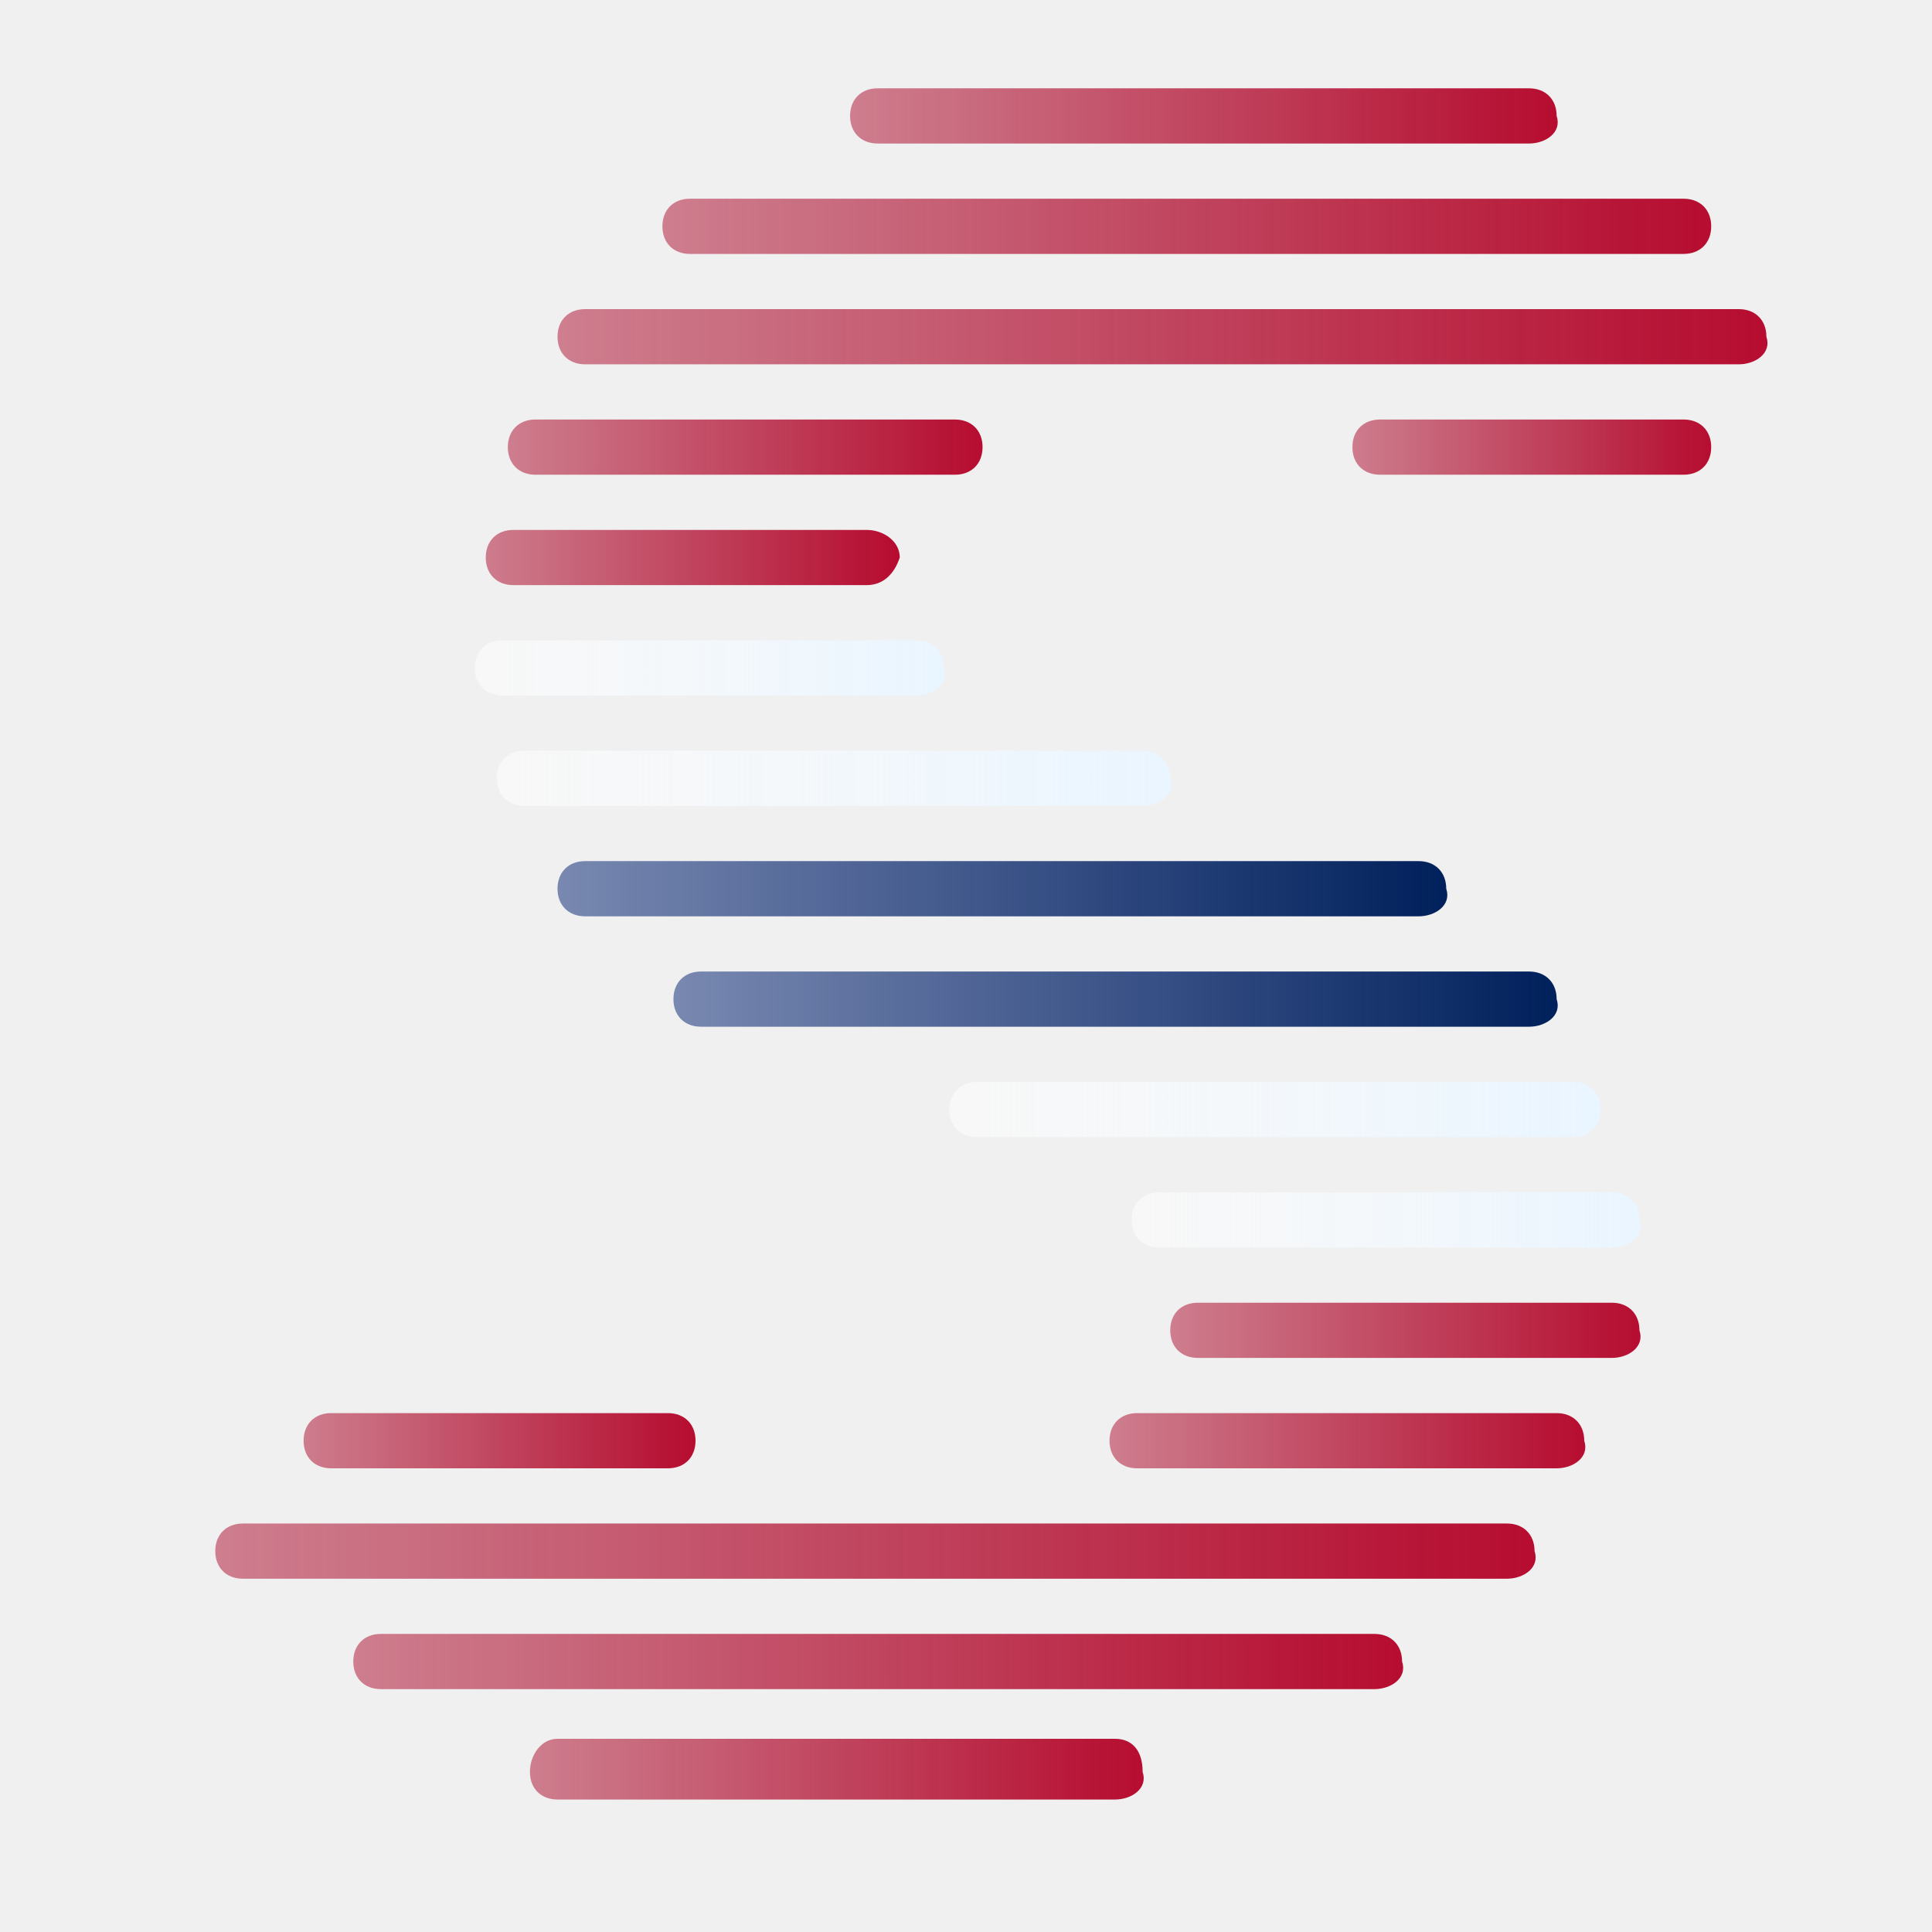
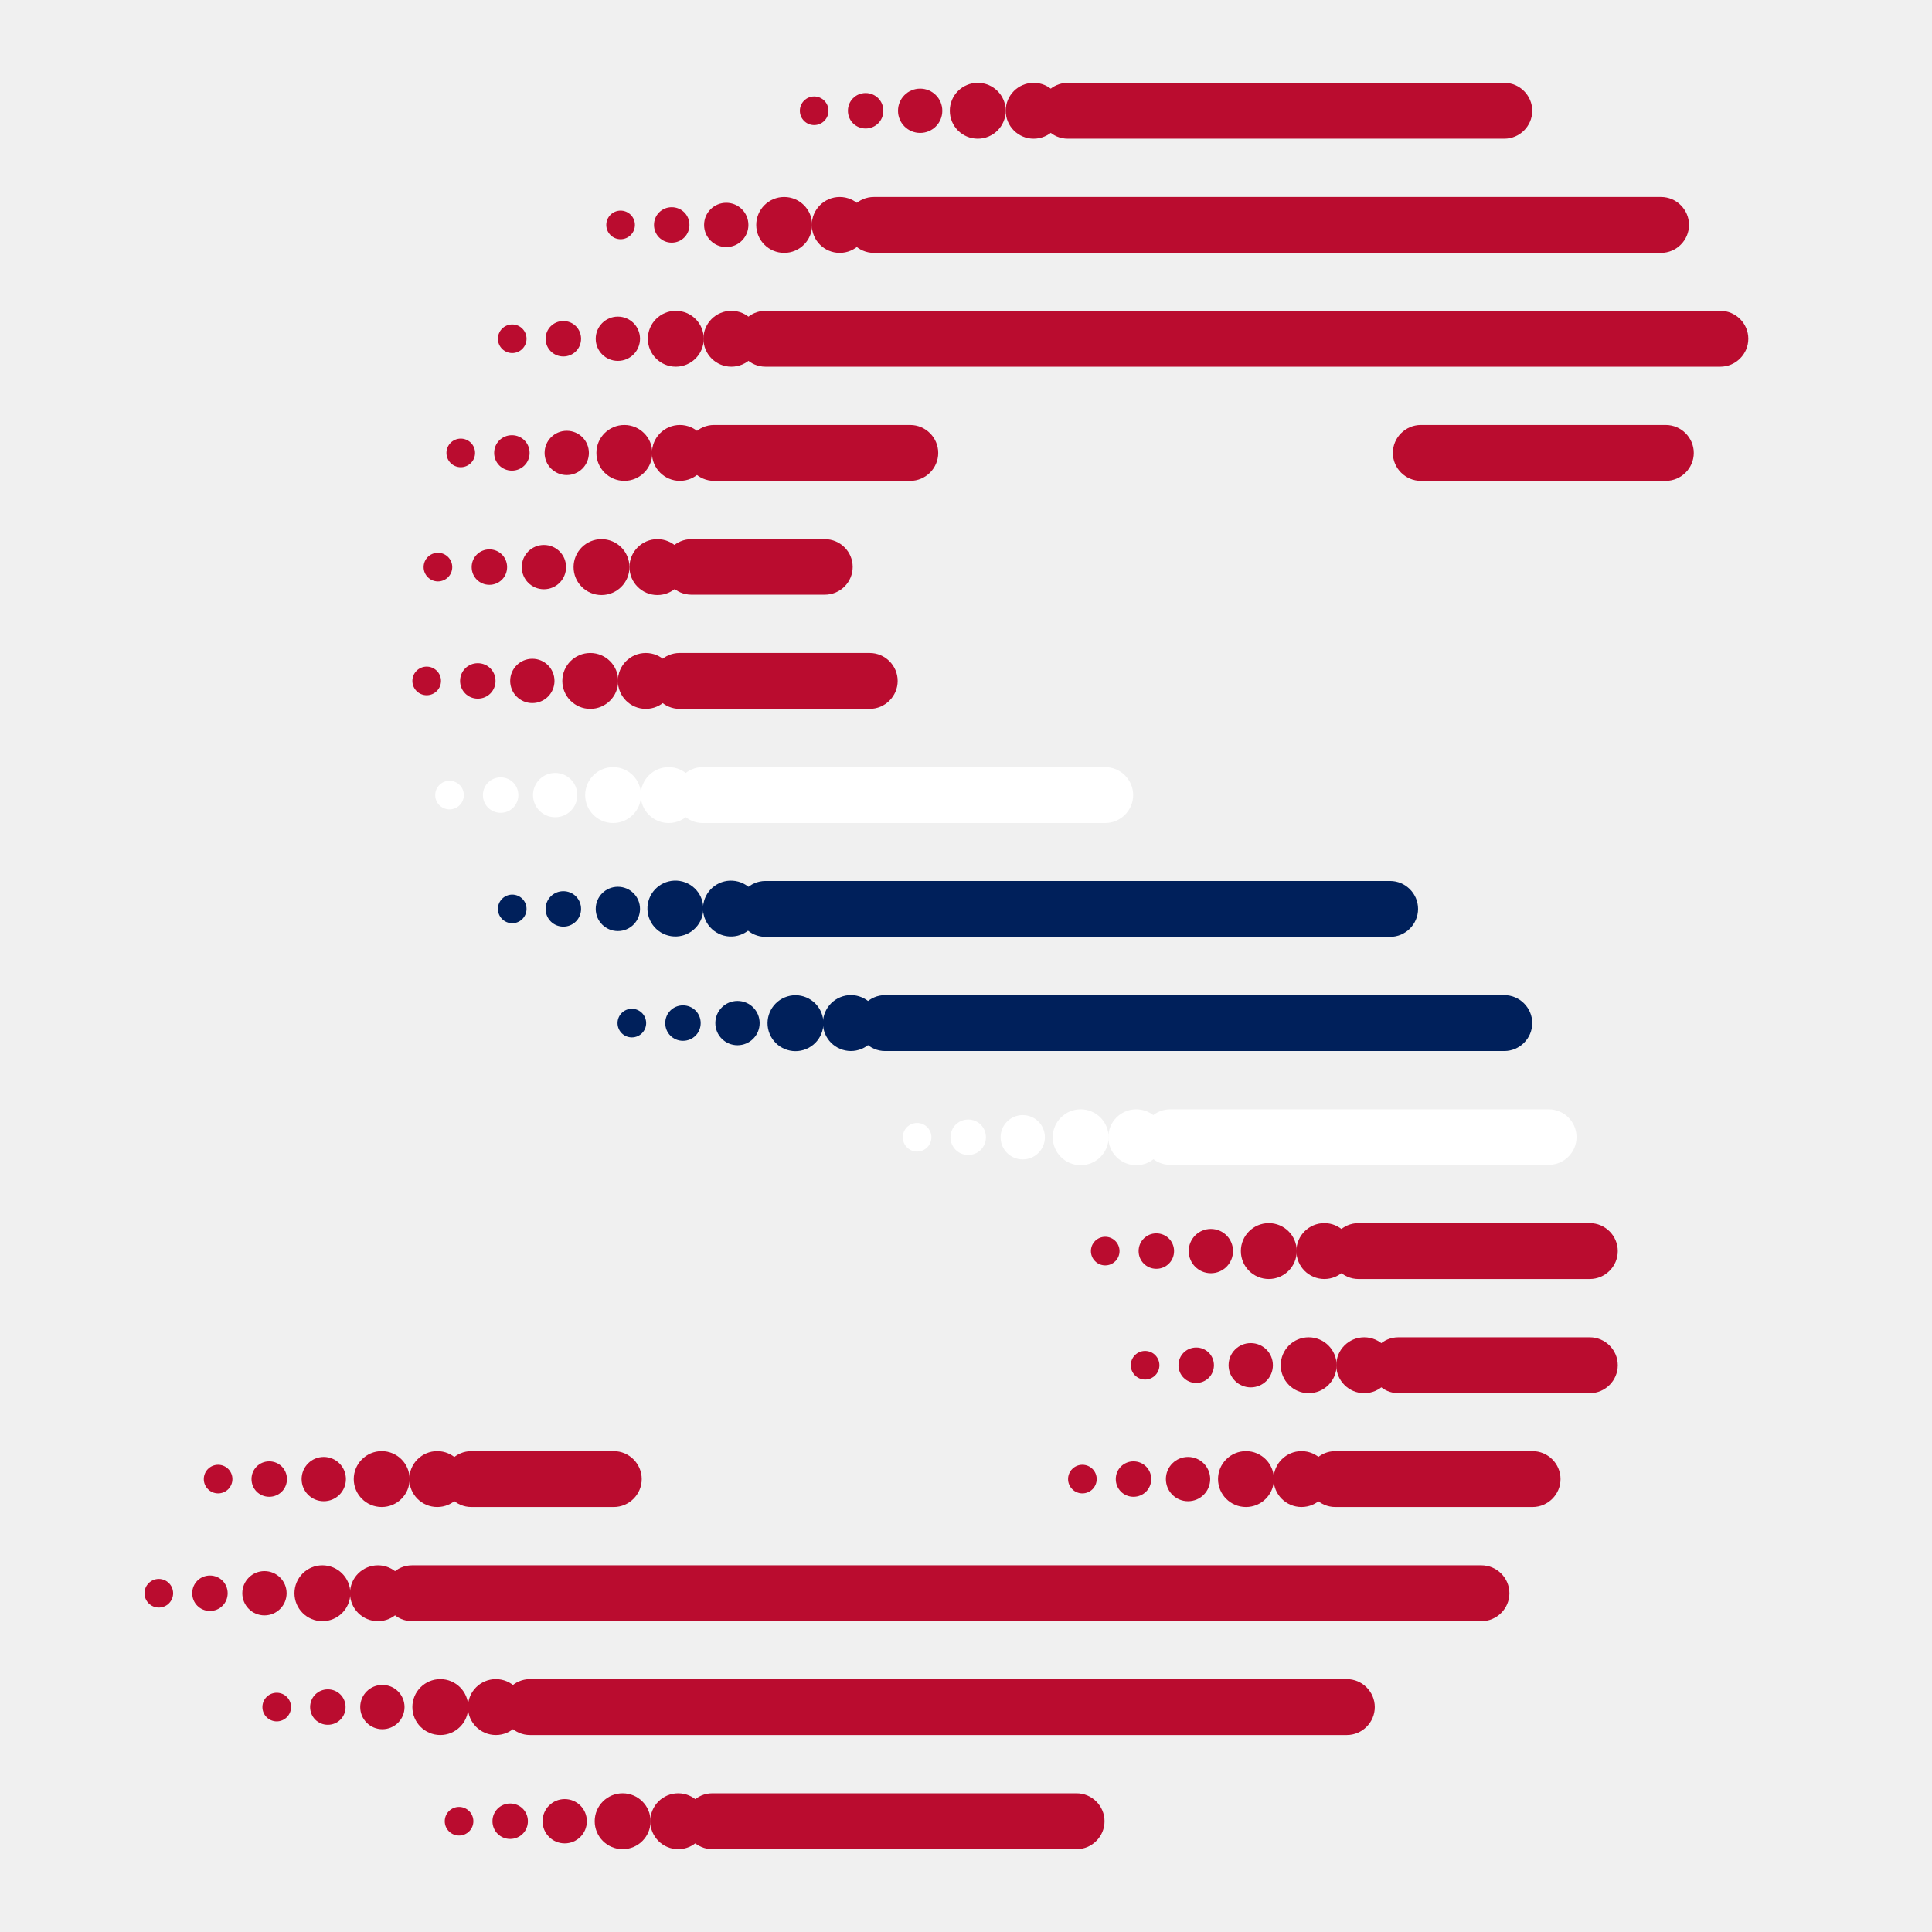
- <svg xmlns="http://www.w3.org/2000/svg" xmlns:xlink="http://www.w3.org/1999/xlink" enable-background="new 0 0 35 35" version="1.1" viewBox="0 0 35 35">
+ <svg xmlns="http://www.w3.org/2000/svg" id="Sofie_NRK_v05" version="1.1" viewBox="0 0 566.9 566.9">
  <defs>
-     <linearGradient id="linearGradient15214">
-       <stop stop-color="#002070" stop-opacity=".5" offset="0" />
-       <stop stop-color="#00205b" offset="1" />
-     </linearGradient>
-     <linearGradient id="linearGradient14482">
-       <stop stop-color="#ab0c2d" stop-opacity=".5" offset="0" />
-       <stop stop-color="#b60c2f" offset="1" />
-     </linearGradient>
-     <linearGradient id="linearGradient11572">
-       <stop stop-color="#fff" stop-opacity=".5" offset="0" />
-       <stop stop-color="#e9f5ff" offset="1" />
-     </linearGradient>
+     <style>
+       .st0 {
+         fill: #ba0c2f;
+       }
+ 
+       .st1 {
+         fill: #00205b;
+       }
+ 
+       .st2 {
+         fill: #fff;
+       }
+     </style>
  </defs>
-   <linearGradient id="b" x1="15.38" x2="28.264" y1="2.078" y2="2.078" gradientUnits="userSpaceOnUse" xlink:href="#linearGradient14482" />
-   <linearGradient id="c" x1="11.921" x2="31.045" y1="4.077" y2="4.077" gradientUnits="userSpaceOnUse" xlink:href="#linearGradient14482" />
-   <linearGradient id="d" x1="10.077" x2="32.077" y1="6.077" y2="6.077" gradientUnits="userSpaceOnUse" xlink:href="#linearGradient14482" />
-   <linearGradient id="e" x1="9.17" x2="17.827" y1="8.078" y2="8.078" gradientUnits="userSpaceOnUse" xlink:href="#linearGradient14482" />
-   <linearGradient id="f" x1="8.702" x2="16.248" y1="10.078" y2="10.078" gradientUnits="userSpaceOnUse" xlink:href="#linearGradient14482" />
-   <linearGradient id="g" x1="8.545" x2="17.17" y1="12.078" y2="12.078" gradientUnits="userSpaceOnUse" xlink:href="#linearGradient11572" />
-   <linearGradient id="h" x1="8.92" x2="21.264" y1="14.078" y2="14.078" gradientUnits="userSpaceOnUse" xlink:href="#linearGradient11572" />
-   <linearGradient id="i" x1="10.077" x2="26.264" y1="16.078" y2="16.078" gradientUnits="userSpaceOnUse" xlink:href="#linearGradient15214" />
-   <linearGradient id="j" x1="12.17" x2="28.264" y1="18.078" y2="18.078" gradientUnits="userSpaceOnUse" xlink:href="#linearGradient15214" />
-   <linearGradient id="k" x1="17.17" x2="29.045" y1="20.078" y2="20.078" gradientUnits="userSpaceOnUse" xlink:href="#linearGradient11572" />
-   <linearGradient id="l" x1="20.483" x2="29.764" y1="22.078" y2="22.078" gradientUnits="userSpaceOnUse" xlink:href="#linearGradient11572" />
-   <linearGradient id="m" x1="21.174" x2="29.764" y1="24.078" y2="24.078" gradientUnits="userSpaceOnUse" xlink:href="#linearGradient14482" />
-   <linearGradient id="n" x1="20.077" x2="28.764" y1="26.078" y2="26.078" gradientUnits="userSpaceOnUse" xlink:href="#linearGradient14482" />
-   <linearGradient id="o" x1="5.412" x2="12.624" y1="26.078" y2="26.078" gradientUnits="userSpaceOnUse" xlink:href="#linearGradient14482" />
-   <linearGradient id="p" x1="3.827" x2="27.858" y1="28.078" y2="28.078" gradientUnits="userSpaceOnUse" xlink:href="#linearGradient14482" />
-   <linearGradient id="q" x1="6.317" x2="25.465" y1="30.078" y2="30.078" gradientUnits="userSpaceOnUse" xlink:href="#linearGradient14482" />
-   <linearGradient id="r" x1="9.552" x2="20.764" y1="32.078" y2="32.078" gradientUnits="userSpaceOnUse" xlink:href="#linearGradient14482" />
-   <linearGradient id="s" x1="24.421" x2="31.045" y1="8.078" y2="8.078" gradientUnits="userSpaceOnUse" xlink:href="#linearGradient14482" />
-   <path d="m27.7 2.6h-11.8c-.3 0-.5-.2-.5-.5s.2-.5.5-.5h11.8c.3 0 .5.2.5.5.1.3-.2.5-.5.5z" fill="url(#b)" />
  <g>
-     <path d="m30.5 4.6h-18c-.3 0-.5-.2-.5-.5s.2-.5.5-.5h18c.3 0 .5.2.5.5s-.2.5-.5.5z" fill="url(#c)" />
-     <path d="m31.5 6.6h-20.9c-.3 0-.5-.2-.5-.5s.2-.5.5-.5h20.9c.3 0 .5.2.5.5.1.3-.2.5-.5.5z" fill="url(#d)" />
-     <path d="m17.3 8.6h-7.6c-.3 0-.5-.2-.5-.5s.2-.5.5-.5h7.6c.3 0 .5.2.5.5s-.2.5-.5.5z" fill="url(#e)" />
-     <path d="m15.7 10.6h-6.4c-.3 0-.5-.2-.5-.5s.2-.5.5-.5h6.4c.3 0 .6.2.6.5-.1.3-.3.5-.6.5z" fill="url(#f)" />
+     <path class="st0" d="M441.4,40.7h-128.1c-4.5,0-8.2-3.7-8.2-8.2h0c0-4.5,3.7-8.2,8.2-8.2h128.1c4.5,0,8.2,3.7,8.2,8.2h0c0,4.5-3.7,8.2-8.2,8.2Z" />
+     <path class="st0" d="M495.6,66h0c0-4.5-3.7-8.2-8.2-8.2h-231c-4.5,0-8.2,3.7-8.2,8.2h0c0,4.5,3.7,8.2,8.2,8.2h231c4.5,0,8.2-3.7,8.2-8.2Z" />
+     <path class="st0" d="M513,99.4h0c0-4.5-3.7-8.2-8.2-8.2H224.6c-4.5,0-8.2,3.7-8.2,8.2h0c0,4.5,3.7,8.2,8.2,8.2h280.2c4.5,0,8.2-3.7,8.2-8.2Z" />
+     <path class="st0" d="M275.3,132.9h0c0-4.5-3.7-8.2-8.2-8.2h-57.6c-4.5,0-8.2,3.7-8.2,8.2h0c0,4.5,3.7,8.2,8.2,8.2h57.6c4.5,0,8.2-3.7,8.2-8.2Z" />
+     <path class="st0" d="M497,132.9h0c0-4.5-3.7-8.2-8.2-8.2h-71.9c-4.5,0-8.2,3.7-8.2,8.2h0c0,4.5,3.7,8.2,8.2,8.2h71.9c4.5,0,8.2-3.7,8.2-8.2Z" />
+     <rect class="st0" x="194.7" y="158.2" width="55.5" height="16.3" rx="8.2" ry="8.2" />
+     <path class="st0" d="M263.4,199.8h0c0-4.5-3.7-8.2-8.2-8.2h-55.8c-4.5,0-8.2,3.7-8.2,8.2h0c0,4.5,3.7,8.2,8.2,8.2h55.8c4.5,0,8.2-3.7,8.2-8.2Z" />
+     <path class="st2" d="M332.5,233.3h0c0-4.5-3.7-8.2-8.2-8.2h-118.1c-4.5,0-8.2,3.7-8.2,8.2h0c0,4.5,3.7,8.2,8.2,8.2h118.1c4.5,0,8.2-3.7,8.2-8.2Z" />
+     <path class="st1" d="M416.1,266.7h0c0-4.5-3.7-8.2-8.2-8.2h-183.3c-4.5,0-8.2,3.7-8.2,8.2h0c0,4.5,3.7,8.2,8.2,8.2h183.3c4.5,0,8.2-3.7,8.2-8.2Z" />
+     <path class="st1" d="M449.6,300.2h0c0-4.5-3.7-8.2-8.2-8.2h-181.7c-4.5,0-8.2,3.7-8.2,8.2h0c0,4.5,3.7,8.2,8.2,8.2h181.7c4.5,0,8.2-3.7,8.2-8.2Z" />
+     <rect class="st2" x="335.2" y="325.5" width="127.4" height="16.3" rx="8.2" ry="8.2" />
+     <path class="st0" d="M474.7,367.1h0c0-4.5-3.7-8.2-8.2-8.2h-67.9c-4.5,0-8.2,3.7-8.2,8.2h0c0,4.5,3.7,8.2,8.2,8.2h67.9c4.5,0,8.2-3.7,8.2-8.2Z" />
+     <path class="st0" d="M474.7,400.6h0c0-4.5-3.7-8.2-8.2-8.2h-56.2c-4.5,0-8.2,3.7-8.2,8.2h0c0,4.5,3.7,8.2,8.2,8.2h56.2c4.5,0,8.2-3.7,8.2-8.2Z" />
+     <path class="st0" d="M457.9,434h0c0-4.5-3.7-8.2-8.2-8.2h-57.9c-4.5,0-8.2,3.7-8.2,8.2h0c0,4.5,3.7,8.2,8.2,8.2h57.9c4.5,0,8.2-3.7,8.2-8.2Z" />
+     <path class="st0" d="M442.9,467.5h0c0-4.5-3.7-8.2-8.2-8.2H120.9c-4.5,0-8.2,3.7-8.2,8.2h0c0,4.5,3.7,8.2,8.2,8.2h313.8c4.5,0,8.2-3.7,8.2-8.2Z" />
+     <path class="st0" d="M188.3,434h0c0-4.5-3.7-8.2-8.2-8.2h-41.8c-4.5,0-8.2,3.7-8.2,8.2h0c0,4.5,3.7,8.2,8.2,8.2h41.8c4.5,0,8.2-3.7,8.2-8.2Z" />
+     <path class="st0" d="M403.4,500.9h0c0-4.5-3.7-8.2-8.2-8.2h-239.7c-4.5,0-8.2,3.7-8.2,8.2h0c0,4.5,3.7,8.2,8.2,8.2h239.7c4.5,0,8.2-3.7,8.2-8.2Z" />
+     <path class="st0" d="M324.1,534.4h0c0-4.5-3.7-8.2-8.2-8.2h-106.9c-4.5,0-8.2,3.7-8.2,8.2h0c0,4.5,3.7,8.2,8.2,8.2h106.9c4.5,0,8.2-3.7,8.2-8.2Z" />
  </g>
-   <path d="m16.6 12.6h-7.5c-.3 0-.5-.2-.5-.5s.2-.5.5-.5h7.5c.3 0 .5.2.5.5.1.3-.2.5-.5.5z" fill="url(#g)" />
-   <path d="m20.7 14.6h-11.2c-.3 0-.5-.2-.5-.5s.2-.5.5-.5h11.2c.3 0 .5.2.5.5.1.3-.2.5-.5.5z" fill="url(#h)" />
-   <path d="m25.7 16.6h-15.1c-.3 0-.5-.2-.5-.5s.2-.5.5-.5h15.1c.3 0 .5.2.5.5.1.3-.2.5-.5.5z" fill="url(#i)" />
-   <g>
-     <path d="m27.7 18.6h-15c-.3 0-.5-.2-.5-.5s.2-.5.5-.5h15c.3 0 .5.2.5.5.1.3-.2.5-.5.5z" fill="url(#j)" />
-     <path d="m28.5 20.6h-10.8c-.3 0-.5-.2-.5-.5s.2-.5.5-.5h10.8c.3 0 .5.2.5.5s-.2.5-.5.5z" fill="url(#k)" />
-     <path d="m29.2 22.6h-8.2c-.3 0-.5-.2-.5-.5s.2-.5.5-.5h8.2c.3 0 .5.2.5.5.1.3-.2.5-.5.5z" fill="url(#l)" />
-     <path d="m29.2 24.6h-7.5c-.3 0-.5-.2-.5-.5s.2-.5.5-.5h7.5c.3 0 .5.2.5.5.1.3-.2.5-.5.5z" fill="url(#m)" />
-     <path d="m28.2 26.6h-7.6c-.3 0-.5-.2-.5-.5s.2-.5.5-.5h7.6c.3 0 .5.2.5.5.1.3-.2.5-.5.5z" fill="url(#n)" />
-     <path d="m12.1 26.6h-6.1c-.3 0-.5-.2-.5-.5s.2-.5.5-.5h6.1c.3 0 .5.2.5.5s-.2.5-.5.5z" fill="url(#o)" />
-     <path d="m27.3 28.6h-22.9c-.3 0-.5-.2-.5-.5s.2-.5.5-.5h22.9c.3 0 .5.2.5.5.1.3-.2.5-.5.5z" fill="url(#p)" />
-     <path d="m24.9 30.6h-18c-.3 0-.5-.2-.5-.5s.2-.5.5-.5h18c.3 0 .5.2.5.5.1.3-.2.5-.5.5z" fill="url(#q)" />
-     <path d="m20.2 32.6h-10.1c-.3 0-.5-.2-.5-.5s.2-.6.5-.6h10.1c.3 0 .5.2.5.6.1.3-.2.5-.5.5z" fill="url(#r)" />
-     <path d="m30.5 8.6h-5.5c-.3 0-.5-.2-.5-.5s.2-.5.5-.5h5.5c.3 0 .5.2.5.5s-.2.5-.5.5z" fill="url(#s)" />
-   </g>
+   <circle class="st0" cx="303.3" cy="32.5" r="8.2" />
+   <circle class="st0" cx="246.4" cy="66" r="8.2" />
+   <circle class="st0" cx="214.6" cy="99.4" r="8.2" />
+   <circle class="st0" cx="199.5" cy="132.9" r="8.2" />
+   <circle class="st0" cx="192.9" cy="166.4" r="8.2" />
+   <circle class="st0" cx="189.5" cy="199.8" r="8.2" />
+   <circle class="st2" cx="196.2" cy="233.3" r="8.2" />
+   <circle class="st1" cx="214.6" cy="266.7" r="8.2" transform="translate(-83.1 435.8) rotate(-80.8)" />
+   <circle class="st1" cx="249.7" cy="300.2" r="8.2" transform="translate(-95.9 118.4) rotate(-22.5)" />
+   <circle class="st2" cx="333.4" cy="333.7" r="8.2" />
+   <circle class="st0" cx="388.6" cy="367.1" r="8.2" />
+   <circle class="st0" cx="400.3" cy="400.6" r="8.2" />
+   <circle class="st0" cx="381.9" cy="434" r="8.2" />
+   <circle class="st0" cx="128.3" cy="434" r="8.2" />
+   <circle class="st0" cx="110.9" cy="467.5" r="8.2" />
+   <circle class="st0" cx="145.5" cy="500.9" r="8.2" />
+   <circle class="st0" cx="199" cy="534.4" r="8.2" />
+   <circle class="st0" cx="286.9" cy="32.5" r="8.2" />
+   <circle class="st0" cx="230.1" cy="66" r="8.2" />
+   <circle class="st0" cx="198.3" cy="99.4" r="8.2" />
+   <circle class="st0" cx="183.2" cy="132.9" r="8.2" />
+   <circle class="st0" cx="176.5" cy="166.4" r="8.2" />
+   <circle class="st0" cx="173.2" cy="199.8" r="8.2" />
+   <circle class="st2" cx="179.9" cy="233.3" r="8.2" />
+   <circle class="st1" cx="198.3" cy="266.7" r="8.2" transform="translate(-96.8 419.7) rotate(-80.8)" />
+   <circle class="st1" cx="233.4" cy="300.2" r="8.2" transform="translate(-97.1 112.2) rotate(-22.5)" />
+   <circle class="st2" cx="317.1" cy="333.7" r="8.2" />
+   <circle class="st0" cx="372.3" cy="367.1" r="8.2" />
+   <circle class="st0" cx="384" cy="400.6" r="8.2" />
+   <circle class="st0" cx="365.6" cy="434" r="8.2" />
+   <circle class="st0" cx="112" cy="434" r="8.2" />
+   <circle class="st0" cx="94.6" cy="467.5" r="8.2" />
+   <circle class="st0" cx="129.2" cy="500.9" r="8.2" />
+   <circle class="st0" cx="182.7" cy="534.4" r="8.2" />
+   <path class="st0" d="M276.5,32.5c0,3.6-2.9,6.5-6.5,6.5s-6.5-2.9-6.5-6.5,2.9-6.5,6.5-6.5,6.5,2.9,6.5,6.5Z" />
+   <path class="st0" d="M219.6,66c0,3.6-2.9,6.5-6.5,6.5s-6.5-2.9-6.5-6.5,2.9-6.5,6.5-6.5,6.5,2.9,6.5,6.5Z" />
+   <path class="st0" d="M187.8,99.4c0,3.6-2.9,6.5-6.5,6.5s-6.5-2.9-6.5-6.5,2.9-6.5,6.5-6.5,6.5,2.9,6.5,6.5Z" />
+   <path class="st0" d="M172.8,132.9c0,3.6-2.9,6.5-6.5,6.5s-6.5-2.9-6.5-6.5,2.9-6.5,6.5-6.5,6.5,2.9,6.5,6.5Z" />
+   <path class="st0" d="M166.1,166.4c0,3.6-2.9,6.5-6.5,6.5s-6.5-2.9-6.5-6.5,2.9-6.5,6.5-6.5,6.5,2.9,6.5,6.5Z" />
+   <path class="st0" d="M162.7,199.8c0,3.6-2.9,6.5-6.5,6.5s-6.5-2.9-6.5-6.5,2.9-6.5,6.5-6.5,6.5,2.9,6.5,6.5Z" />
+   <path class="st2" d="M169.4,233.3c0,3.6-2.9,6.5-6.5,6.5s-6.5-2.9-6.5-6.5,2.9-6.5,6.5-6.5,6.5,2.9,6.5,6.5Z" />
+   <path class="st1" d="M187.8,266.7c0,3.6-2.9,6.5-6.5,6.5s-6.5-2.9-6.5-6.5,2.9-6.5,6.5-6.5,6.5,2.9,6.5,6.5Z" />
+   <path class="st1" d="M222.9,300.2c0,3.6-2.9,6.5-6.5,6.5s-6.5-2.9-6.5-6.5,2.9-6.5,6.5-6.5,6.5,2.9,6.5,6.5Z" />
+   <path class="st2" d="M306.6,333.7c0,3.6-2.9,6.5-6.5,6.5s-6.5-2.9-6.5-6.5,2.9-6.5,6.5-6.5,6.5,2.9,6.5,6.5Z" />
+   <path class="st0" d="M361.8,367.1c0,3.6-2.9,6.5-6.5,6.5s-6.5-2.9-6.5-6.5,2.9-6.5,6.5-6.5,6.5,2.9,6.5,6.5Z" />
+   <path class="st0" d="M373.5,400.6c0,3.6-2.9,6.5-6.5,6.5s-6.5-2.9-6.5-6.5,2.9-6.5,6.5-6.5,6.5,2.9,6.5,6.5Z" />
+   <path class="st0" d="M355.1,434c0,3.6-2.9,6.5-6.5,6.5s-6.5-2.9-6.5-6.5,2.9-6.5,6.5-6.5,6.5,2.9,6.5,6.5Z" />
+   <path class="st0" d="M101.5,434c0,3.6-2.9,6.5-6.5,6.5s-6.5-2.9-6.5-6.5,2.9-6.5,6.5-6.5,6.5,2.9,6.5,6.5Z" />
+   <path class="st0" d="M84.1,467.5c0,3.6-2.9,6.5-6.5,6.5s-6.5-2.9-6.5-6.5,2.9-6.5,6.5-6.5,6.5,2.9,6.5,6.5Z" />
+   <path class="st0" d="M118.7,500.9c0,3.6-2.9,6.5-6.5,6.5s-6.5-2.9-6.5-6.5,2.9-6.5,6.5-6.5,6.5,2.9,6.5,6.5Z" />
+   <path class="st0" d="M172.2,534.4c0,3.6-2.9,6.5-6.5,6.5s-6.5-2.9-6.5-6.5,2.9-6.5,6.5-6.5,6.5,2.9,6.5,6.5Z" />
+   <path class="st0" d="M259.2,32.5c0,2.9-2.3,5.2-5.2,5.2s-5.2-2.3-5.2-5.2,2.3-5.2,5.2-5.2,5.2,2.3,5.2,5.2Z" />
+   <path class="st0" d="M202.3,66c0,2.9-2.3,5.2-5.2,5.2s-5.2-2.3-5.2-5.2,2.3-5.2,5.2-5.2,5.2,2.3,5.2,5.2Z" />
+   <path class="st0" d="M170.5,99.4c0,2.9-2.3,5.2-5.2,5.2s-5.2-2.3-5.2-5.2,2.3-5.2,5.2-5.2,5.2,2.3,5.2,5.2Z" />
+   <path class="st0" d="M155.4,132.9c0,2.9-2.3,5.2-5.2,5.2s-5.2-2.3-5.2-5.2,2.3-5.2,5.2-5.2,5.2,2.3,5.2,5.2Z" />
+   <path class="st0" d="M148.8,166.4c0,2.9-2.3,5.2-5.2,5.2s-5.2-2.3-5.2-5.2,2.3-5.2,5.2-5.2,5.2,2.3,5.2,5.2Z" />
+   <path class="st0" d="M145.4,199.8c0,2.9-2.3,5.2-5.2,5.2s-5.2-2.3-5.2-5.2,2.3-5.2,5.2-5.2,5.2,2.3,5.2,5.2Z" />
+   <path class="st2" d="M152.1,233.3c0,2.9-2.3,5.2-5.2,5.2s-5.2-2.3-5.2-5.2,2.3-5.2,5.2-5.2,5.2,2.3,5.2,5.2Z" />
+   <path class="st1" d="M170.5,266.7c0,2.9-2.3,5.2-5.2,5.2s-5.2-2.3-5.2-5.2,2.3-5.2,5.2-5.2,5.2,2.3,5.2,5.2Z" />
+   <path class="st1" d="M205.6,300.2c0,2.9-2.3,5.2-5.2,5.2s-5.2-2.3-5.2-5.2,2.3-5.2,5.2-5.2,5.2,2.3,5.2,5.2Z" />
+   <path class="st2" d="M289.3,333.7c0,2.9-2.3,5.2-5.2,5.2s-5.2-2.3-5.2-5.2,2.3-5.2,5.2-5.2,5.2,2.3,5.2,5.2Z" />
+   <path class="st0" d="M344.5,367.1c0,2.9-2.3,5.2-5.2,5.2s-5.2-2.3-5.2-5.2,2.3-5.2,5.2-5.2,5.2,2.3,5.2,5.2Z" />
+   <path class="st0" d="M356.2,400.6c0,2.9-2.3,5.2-5.2,5.2s-5.2-2.3-5.2-5.2,2.3-5.2,5.2-5.2,5.2,2.3,5.2,5.2Z" />
+   <path class="st0" d="M337.8,434c0,2.9-2.3,5.2-5.2,5.2s-5.2-2.3-5.2-5.2,2.3-5.2,5.2-5.2,5.2,2.3,5.2,5.2Z" />
+   <path class="st0" d="M84.2,434c0,2.9-2.3,5.2-5.2,5.2s-5.2-2.3-5.2-5.2,2.3-5.2,5.2-5.2,5.2,2.3,5.2,5.2Z" />
+   <path class="st0" d="M66.8,467.5c0,2.9-2.3,5.2-5.2,5.2s-5.2-2.3-5.2-5.2,2.3-5.2,5.2-5.2,5.2,2.3,5.2,5.2Z" />
+   <path class="st0" d="M101.4,500.9c0,2.9-2.3,5.2-5.2,5.2s-5.2-2.3-5.2-5.2,2.3-5.2,5.2-5.2,5.2,2.3,5.2,5.2Z" />
+   <path class="st0" d="M154.9,534.4c0,2.9-2.3,5.2-5.2,5.2s-5.2-2.3-5.2-5.2,2.3-5.2,5.2-5.2,5.2,2.3,5.2,5.2Z" />
+   <circle class="st0" cx="238.9" cy="32.5" r="4.2" />
+   <circle class="st0" cx="182.1" cy="66" r="4.2" />
+   <circle class="st0" cx="150.3" cy="99.4" r="4.2" />
+   <circle class="st0" cx="135.2" cy="132.9" r="4.2" />
+   <circle class="st0" cx="128.5" cy="166.4" r="4.2" />
+   <circle class="st0" cx="125.2" cy="199.8" r="4.2" />
+   <circle class="st2" cx="131.9" cy="233.3" r="4.2" />
+   <circle class="st1" cx="150.3" cy="266.7" r="4.2" />
+   <circle class="st1" cx="185.4" cy="300.2" r="4.2" />
+   <circle class="st2" cx="269.1" cy="333.7" r="4.2" />
+   <circle class="st0" cx="324.3" cy="367.1" r="4.2" />
+   <circle class="st0" cx="336" cy="400.6" r="4.2" />
+   <circle class="st0" cx="317.6" cy="434" r="4.2" />
+   <circle class="st0" cx="64" cy="434" r="4.2" />
+   <circle class="st0" cx="46.6" cy="467.5" r="4.2" />
+   <circle class="st0" cx="81.2" cy="500.9" r="4.2" />
+   <circle class="st0" cx="134.7" cy="534.4" r="4.2" />
</svg>
